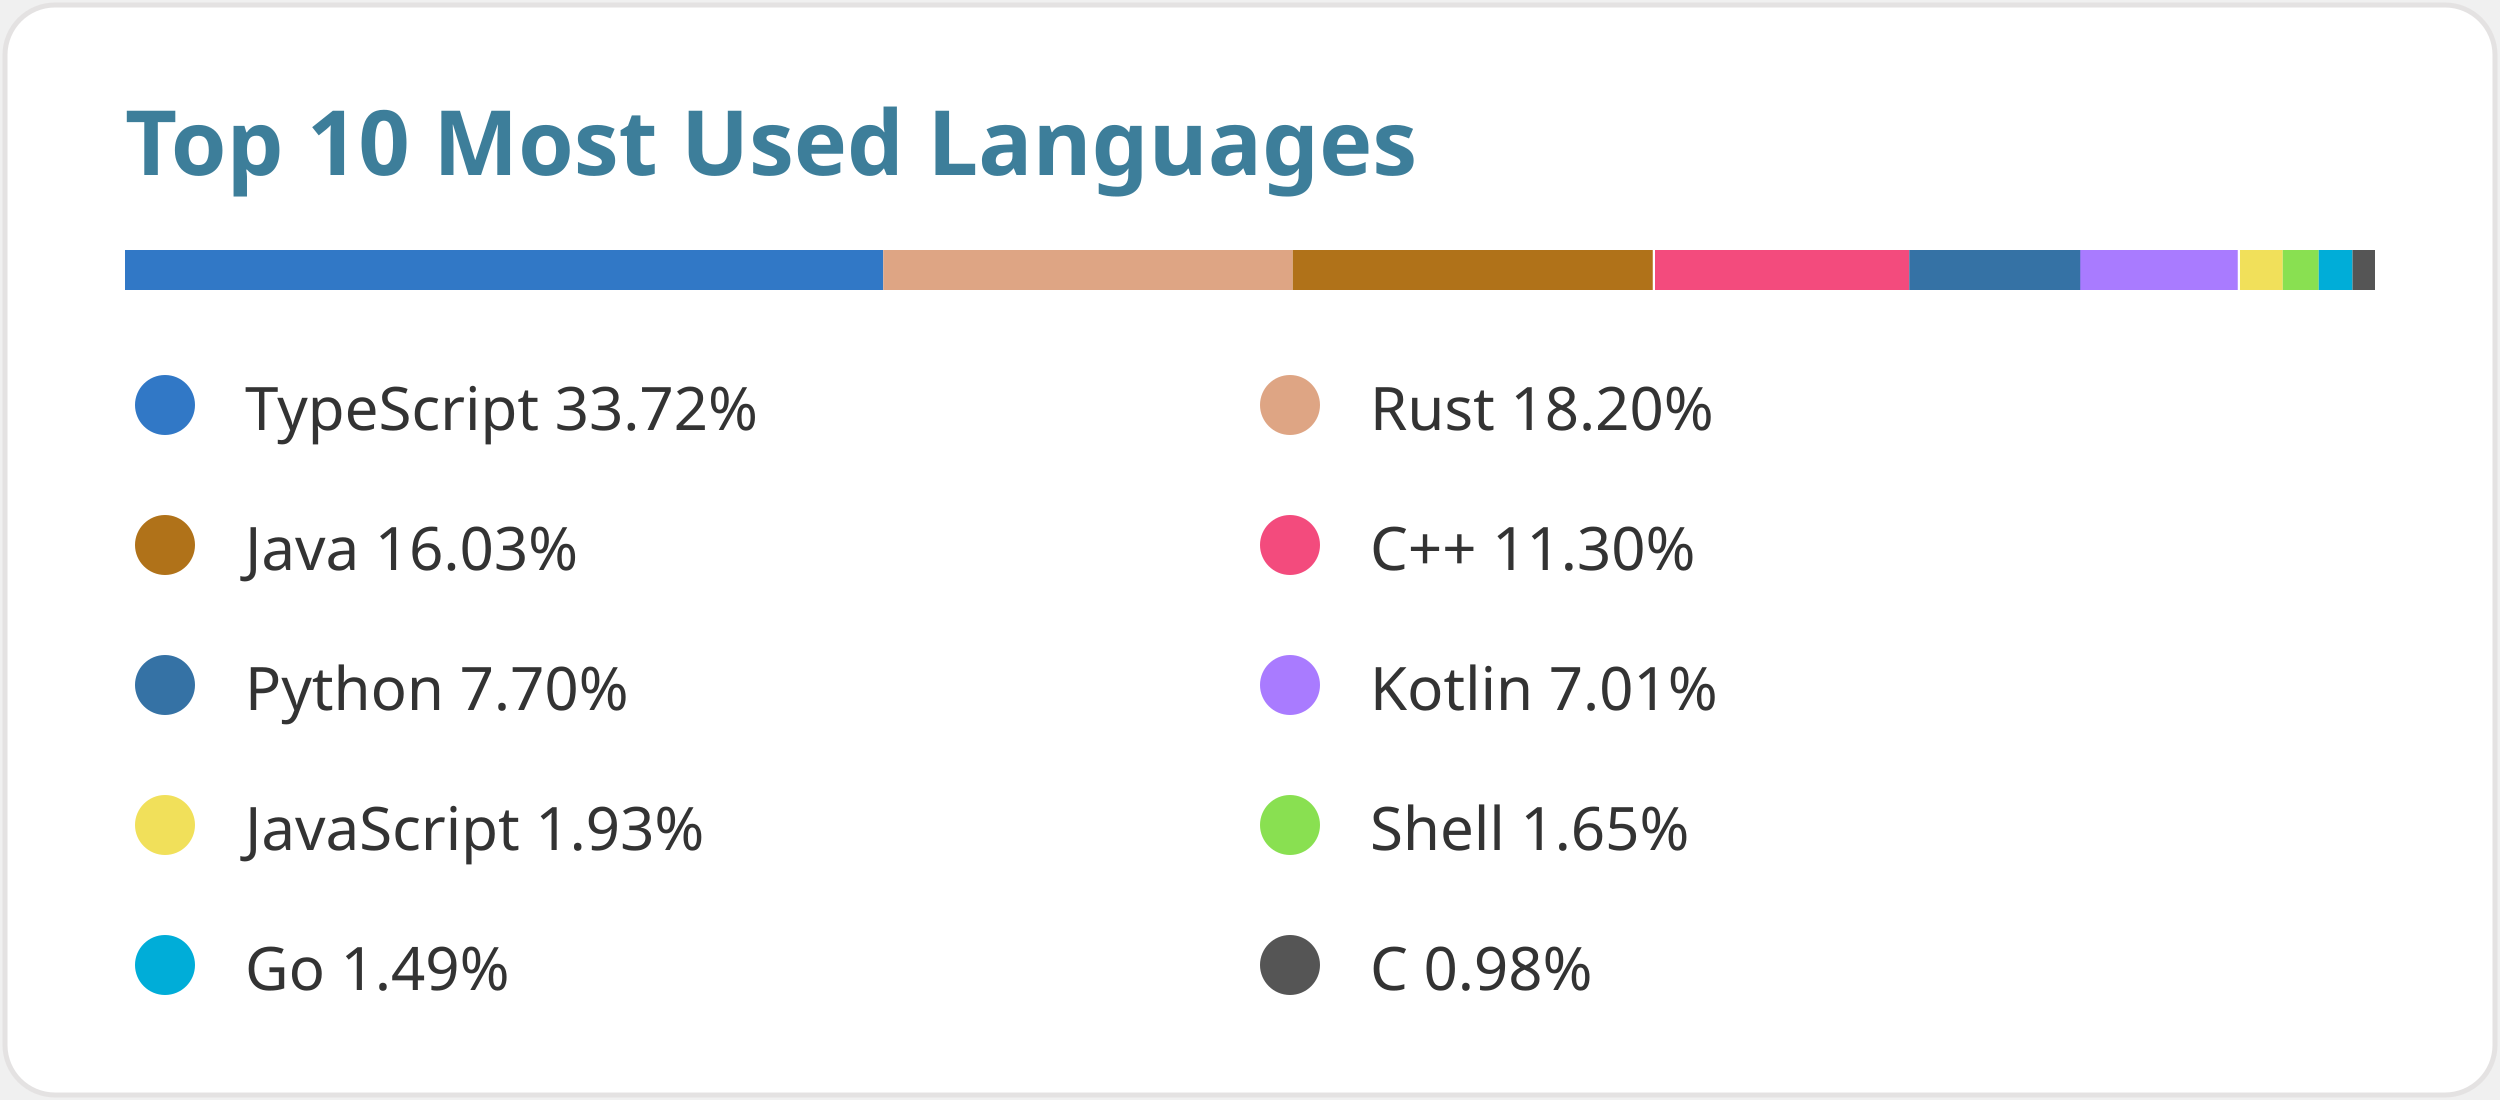
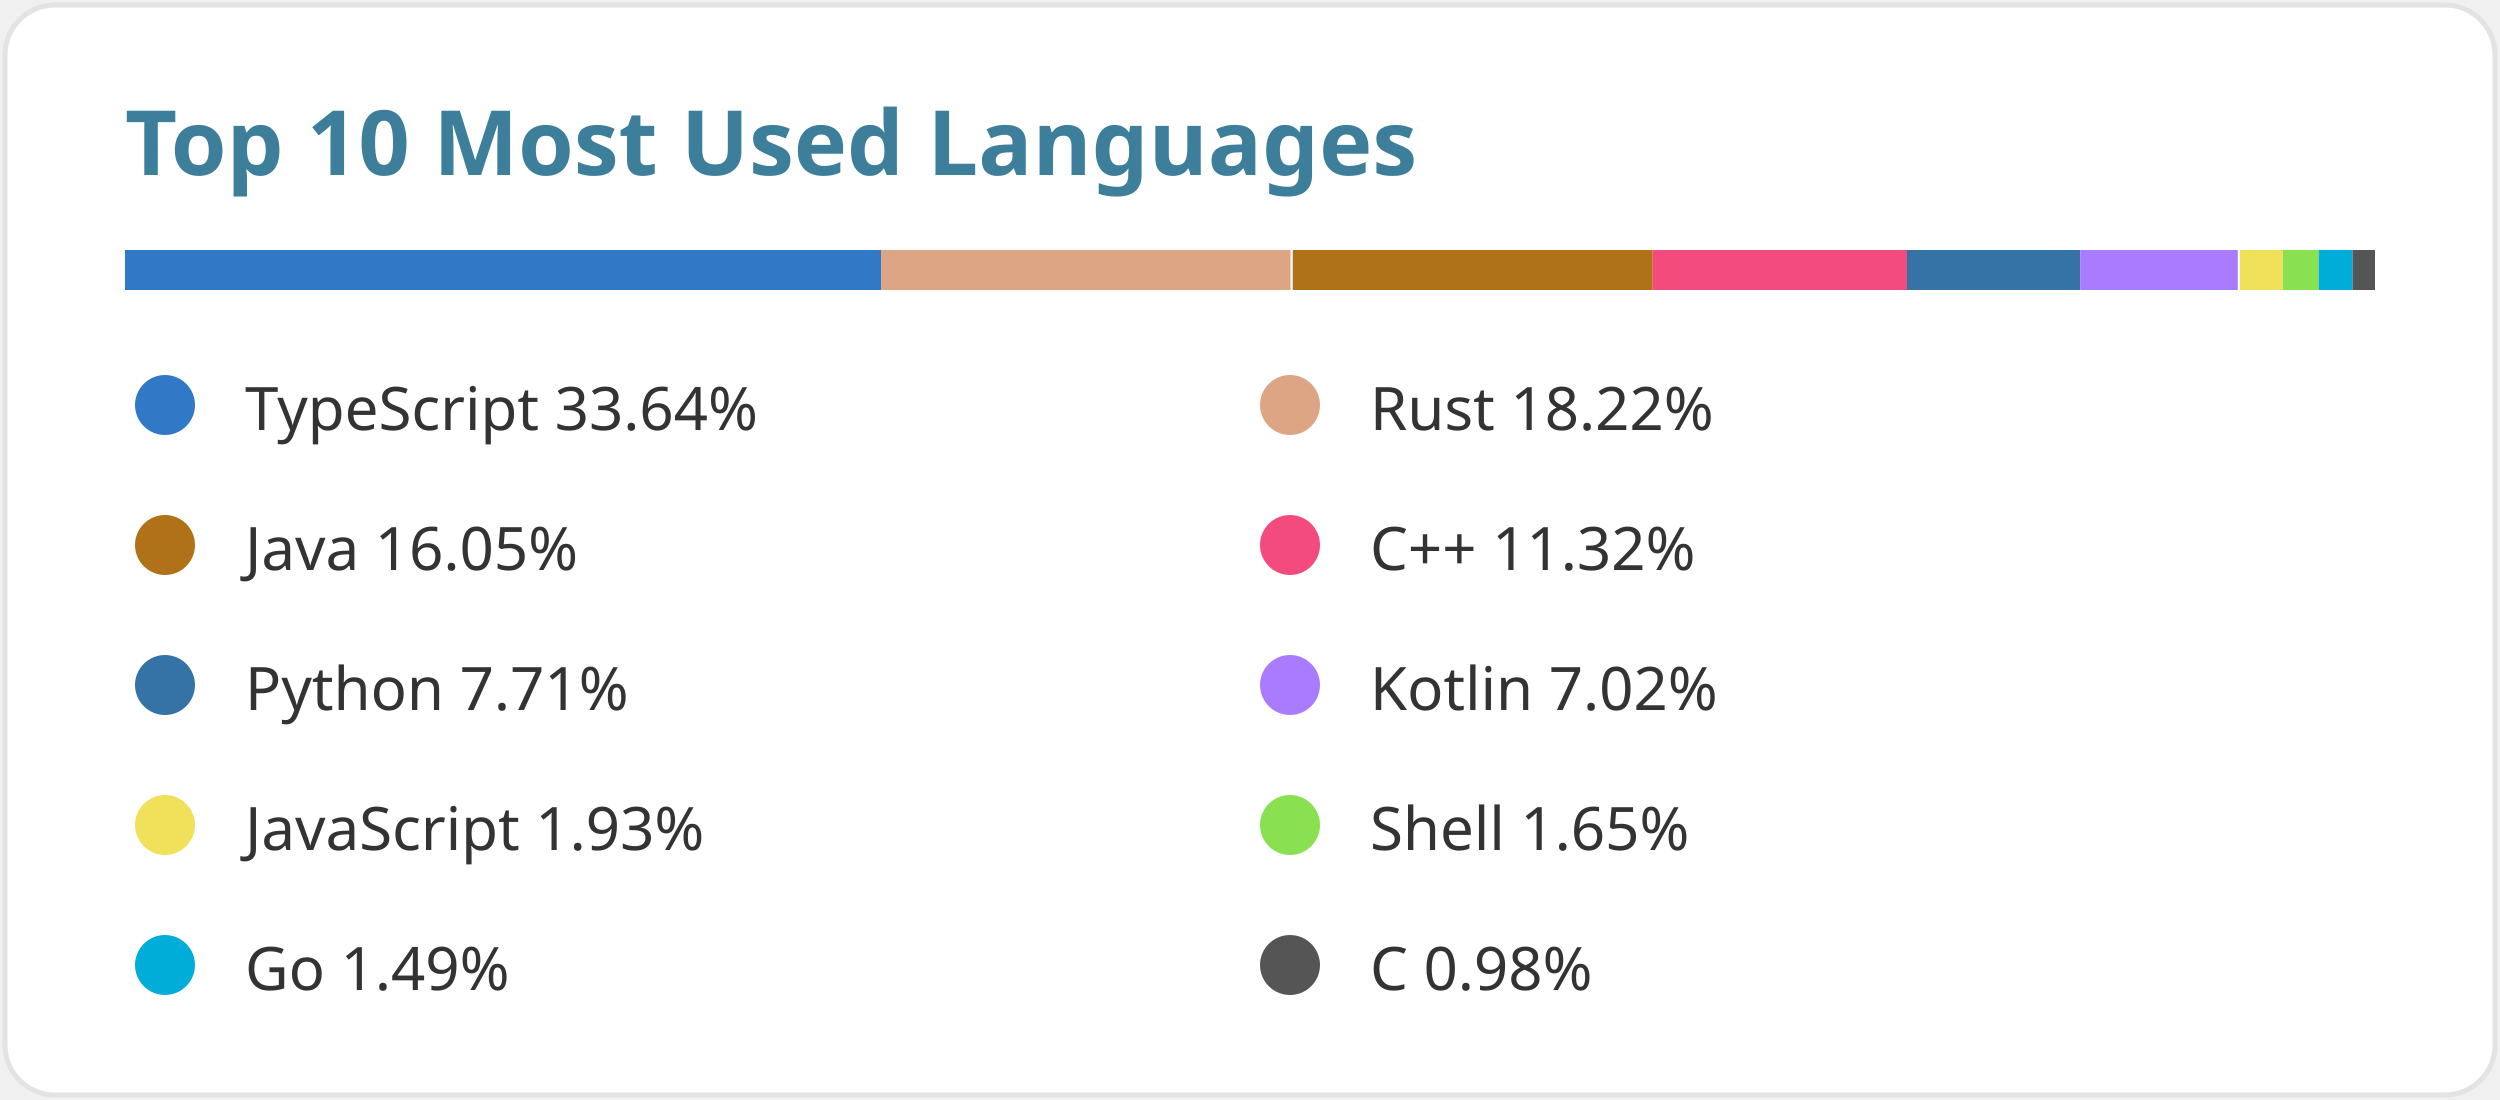
<svg xmlns="http://www.w3.org/2000/svg" width="500" height="220" viewBox="0 0 500 220">
  <style>
  text { font-family: 'Segoe UI', Ubuntu, Sans-Serif; }
  .lang { fill: #333333; font-size: 12px; font-weight: 400; }
  .title { fill: #3d7e9a; font-size: 18px; font-weight: 600; }
  .bg { fill: #ffffff; stroke: #e4e2e2; }

  @media (prefers-color-scheme: dark) {
    .lang { fill: #c9d1d9; }
    .title { fill: #58a6ff; }
    .bg { fill: #0d1117; stroke: #30363d; }
  }
</style>
  <rect class="bg" width="498" height="218" x="1" y="1" rx="10" />
  <text x="25" y="35" class="title">Top 10 Most Used Languages</text>
  <g transform="translate(25, 50) scale(450, 8)">
-     <rect fill="#3178c6" x="0" width="0.337" height="1" />
-     <rect fill="#dea584" x="0.337" width="0.182" height="1" />
+     <rect fill="#3178c6" x="0" width="0.336" height="1" />
+     <rect fill="#dea584" x="0.336" width="0.182" height="1" />
    <rect fill="#b07219" x="0.519" width="0.16" height="1" />
-     <rect fill="#f34b7d" x="0.68" width="0.113" height="1" />
-     <rect fill="#3572A5" x="0.793" width="0.077" height="1" />
+     <rect fill="#f34b7d" x="0.679" width="0.113" height="1" />
+     <rect fill="#3572A5" x="0.792" width="0.077" height="1" />
    <rect fill="#A97BFF" x="0.869" width="0.07" height="1" />
    <rect fill="#f1e05a" x="0.94" width="0.019" height="1" />
    <rect fill="#89e051" x="0.959" width="0.016" height="1" />
    <rect fill="#00ADD8" x="0.975" width="0.015" height="1" />
    <rect fill="#555555" x="0.99" width="0.01" height="1" />
  </g>
  <g transform="translate(25, 75)">
    <circle cx="8" cy="6" r="6" fill="#3178c6" />
-     <text x="24" y="11" class="lang">TypeScript 33.72%</text>
+     <text x="24" y="11" class="lang">TypeScript 33.64%</text>
  </g>
  <g transform="translate(250, 75)">
    <circle cx="8" cy="6" r="6" fill="#dea584" />
-     <text x="24" y="11" class="lang">Rust 18.20%</text>
+     <text x="24" y="11" class="lang">Rust 18.22%</text>
  </g>
  <g transform="translate(25, 103)">
    <circle cx="8" cy="6" r="6" fill="#b07219" />
-     <text x="24" y="11" class="lang">Java 16.03%</text>
+     <text x="24" y="11" class="lang">Java 16.05%</text>
  </g>
  <g transform="translate(250, 103)">
    <circle cx="8" cy="6" r="6" fill="#f34b7d" />
-     <text x="24" y="11" class="lang">C++ 11.30%</text>
+     <text x="24" y="11" class="lang">C++ 11.32%</text>
  </g>
  <g transform="translate(25, 131)">
    <circle cx="8" cy="6" r="6" fill="#3572A5" />
-     <text x="24" y="11" class="lang">Python 7.70%</text>
+     <text x="24" y="11" class="lang">Python 7.71%</text>
  </g>
  <g transform="translate(250, 131)">
    <circle cx="8" cy="6" r="6" fill="#A97BFF" />
-     <text x="24" y="11" class="lang">Kotlin 7.01%</text>
+     <text x="24" y="11" class="lang">Kotlin 7.02%</text>
  </g>
  <g transform="translate(25, 159)">
    <circle cx="8" cy="6" r="6" fill="#f1e05a" />
    <text x="24" y="11" class="lang">JavaScript 1.93%</text>
  </g>
  <g transform="translate(250, 159)">
    <circle cx="8" cy="6" r="6" fill="#89e051" />
    <text x="24" y="11" class="lang">Shell 1.65%</text>
  </g>
  <g transform="translate(25, 187)">
    <circle cx="8" cy="6" r="6" fill="#00ADD8" />
    <text x="24" y="11" class="lang">Go 1.49%</text>
  </g>
  <g transform="translate(250, 187)">
    <circle cx="8" cy="6" r="6" fill="#555555" />
    <text x="24" y="11" class="lang">C 0.98%</text>
  </g>
</svg>
